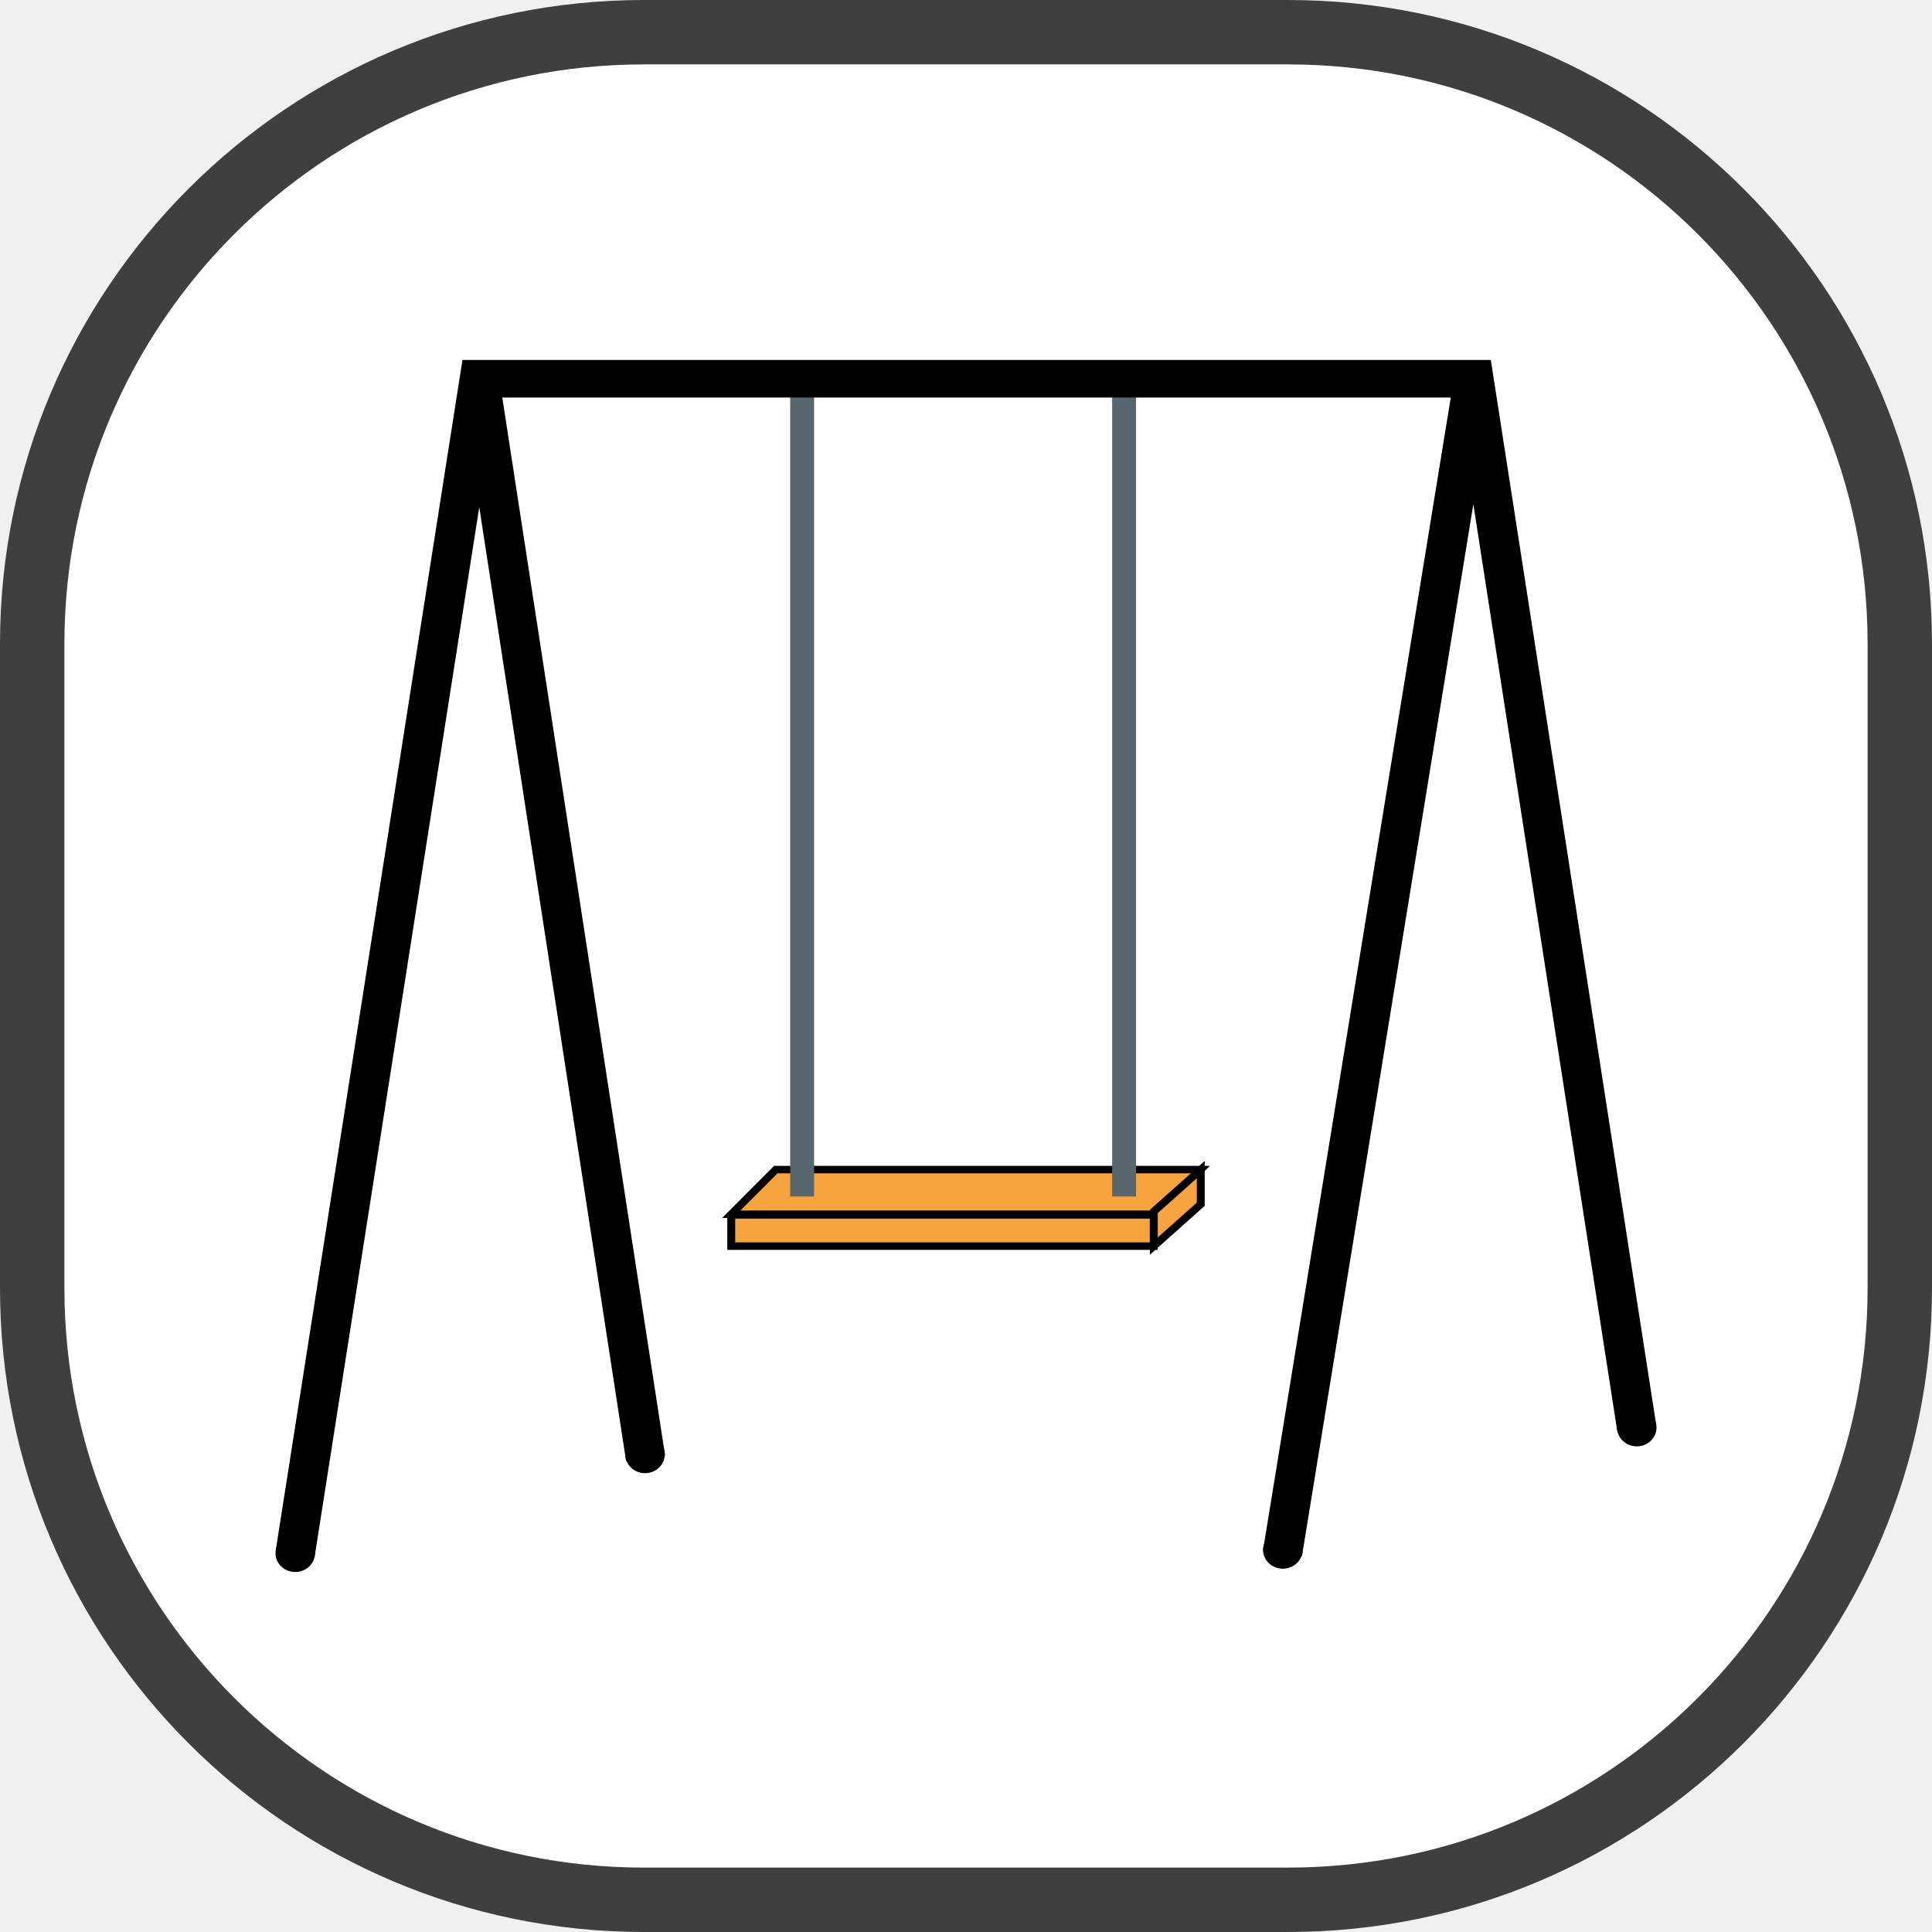
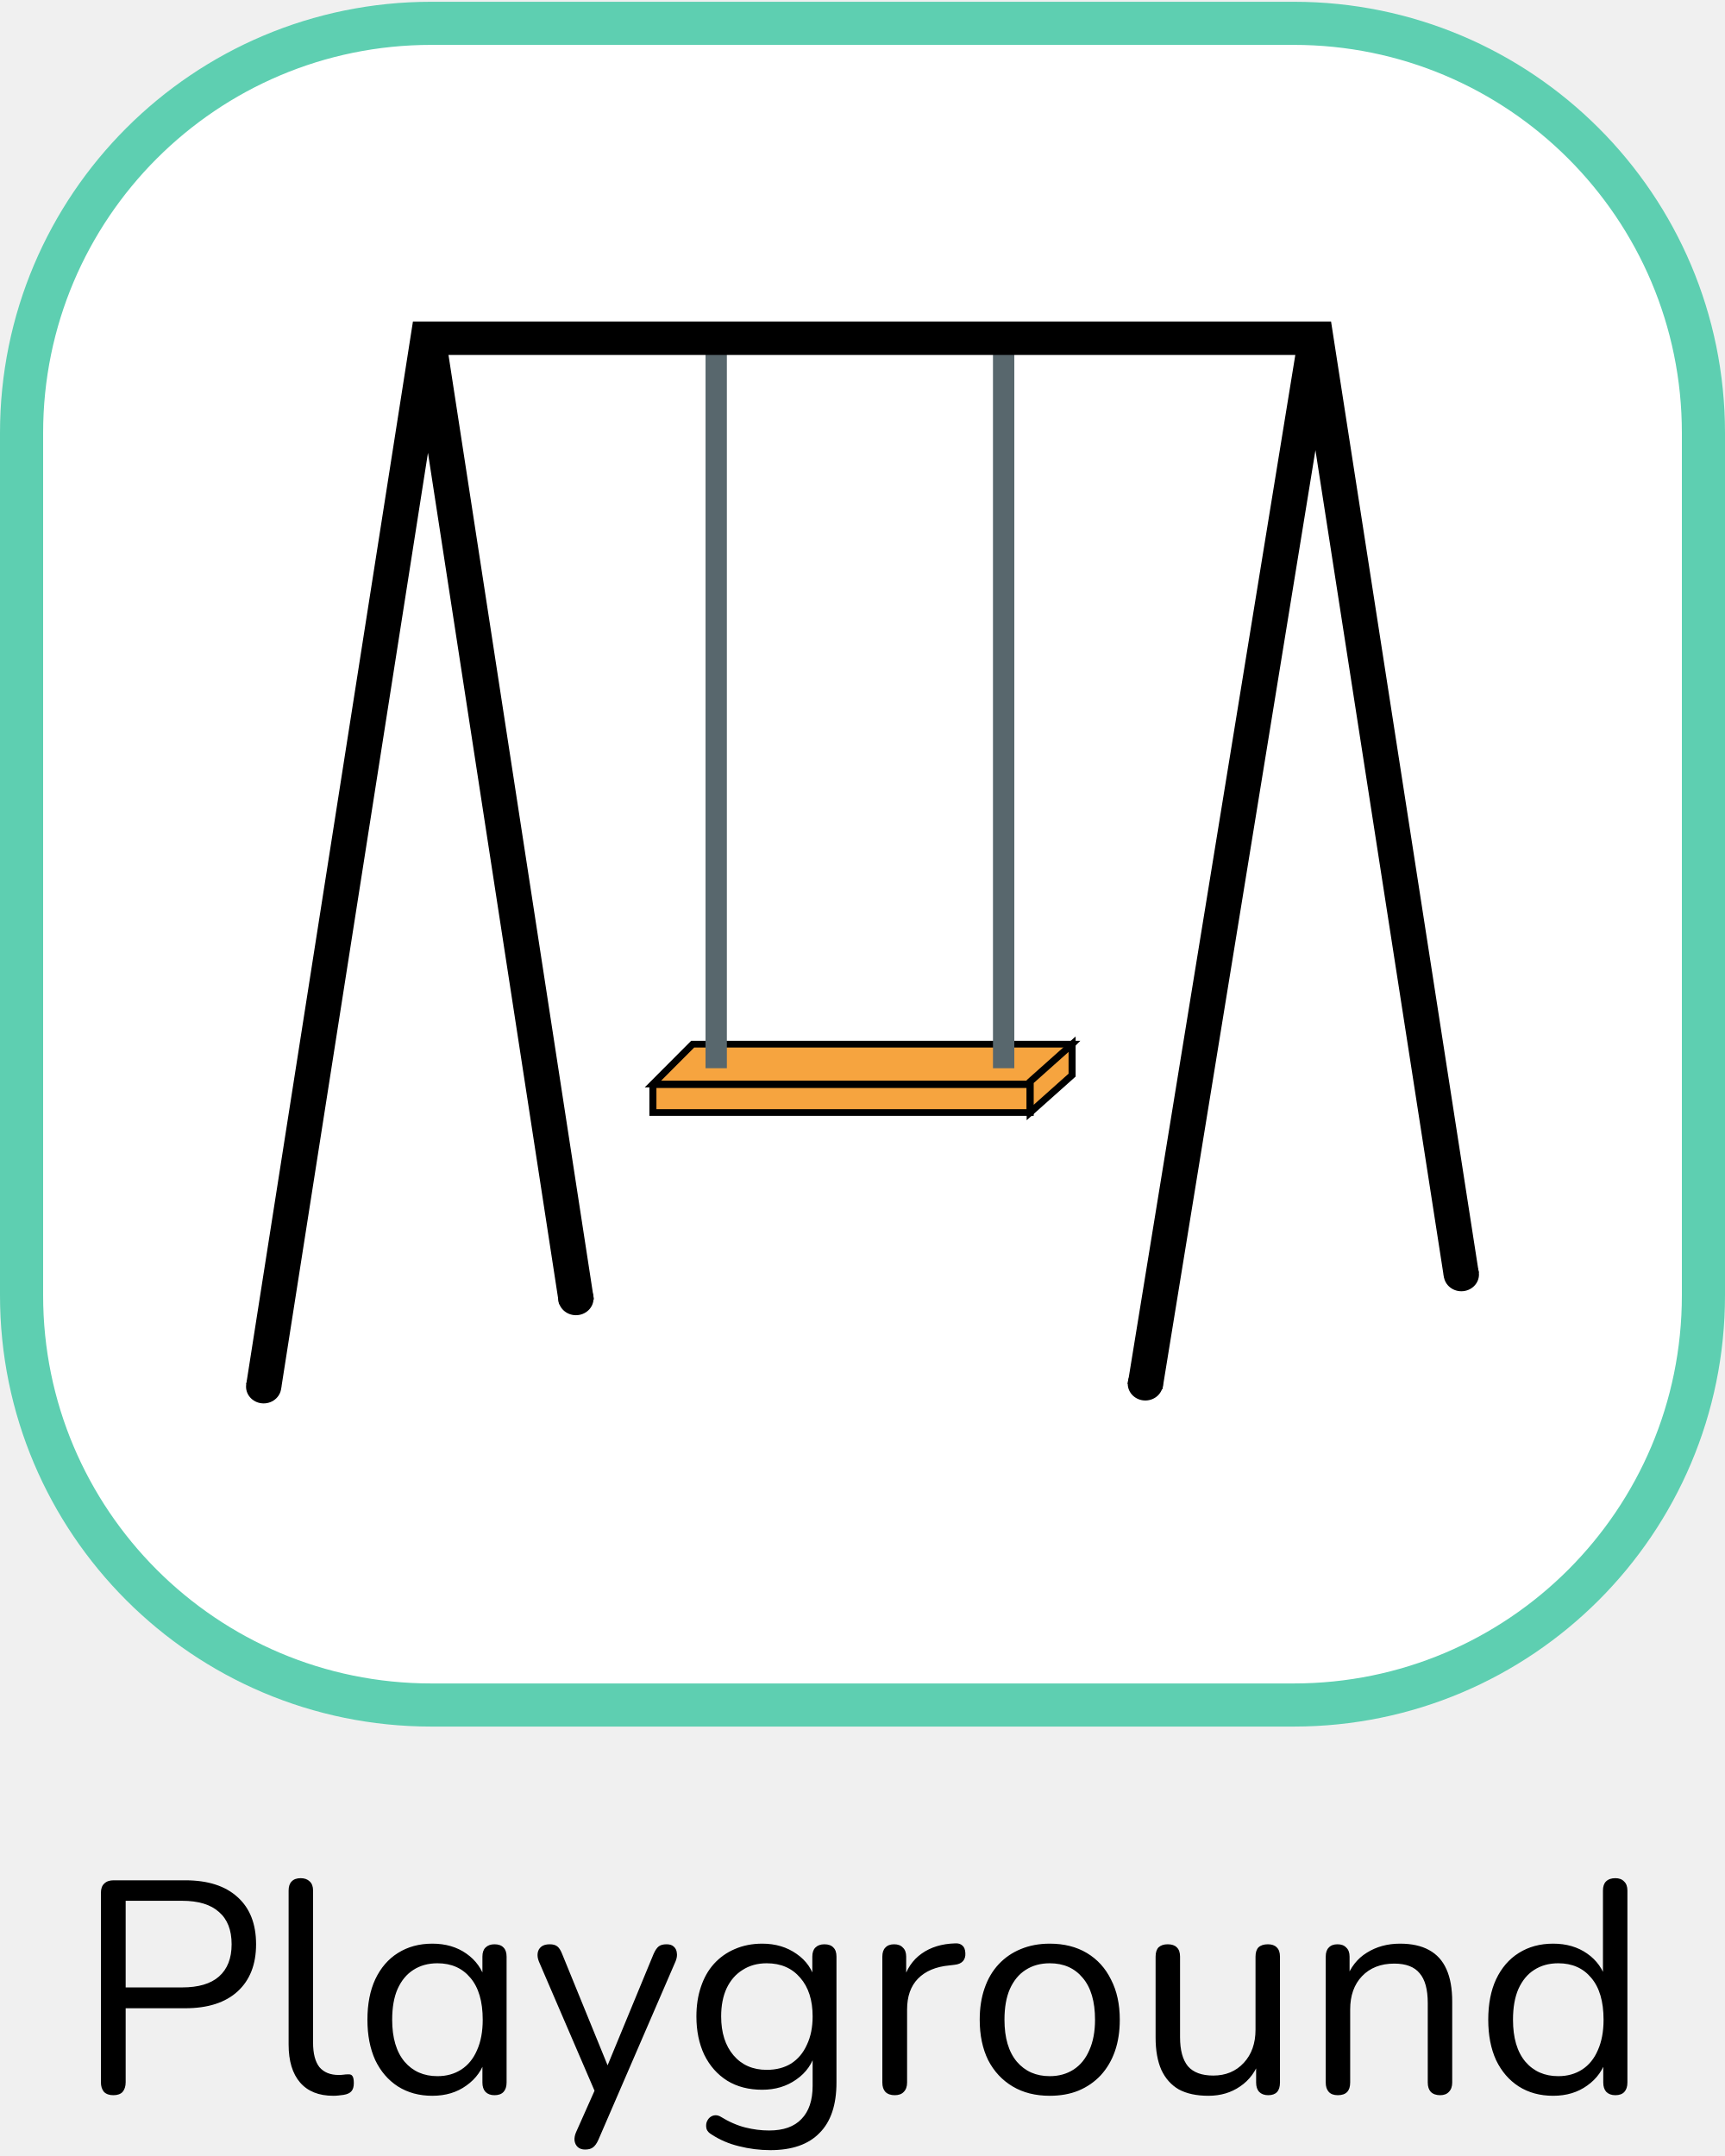
- <svg xmlns="http://www.w3.org/2000/svg" viewBox="0 0 60 60" fill="none">
-   <rect x="1" y="1" width="58" height="58" rx="19" fill="white" stroke="#3F3F3F" stroke-width="2" />
-   <path d="M24.092 36.323H37.291L35.908 37.709H22.709L24.092 36.323Z" fill="#F6A43F" />
-   <path fill-rule="evenodd" clip-rule="evenodd" d="M24.04 36.206H37.576L35.961 37.826H22.424L24.04 36.206ZM24.145 36.439L22.994 37.593H35.855L37.006 36.439H24.145Z" fill="black" />
-   <path d="M35.833 38.699H22.709V37.73H35.833V38.699Z" fill="#F6A43F" />
-   <path fill-rule="evenodd" clip-rule="evenodd" d="M22.709 37.613H35.955V38.816H22.587V37.709H22.709V37.613ZM22.832 37.846V38.583H35.71V37.846H22.832Z" fill="black" />
-   <path d="M37.291 37.399V36.323L35.833 37.623V38.699L37.291 37.399Z" fill="#F6A43F" />
-   <path fill-rule="evenodd" clip-rule="evenodd" d="M37.413 36.054V37.449L35.71 38.968V37.573L37.413 36.054ZM35.955 37.674V38.43L37.168 37.349V36.592L35.955 37.674Z" fill="black" />
-   <path fill-rule="evenodd" clip-rule="evenodd" d="M24.54 37.159L24.54 12.159L25.282 12.159L25.282 37.159L24.54 37.159Z" fill="#58676D" />
-   <path fill-rule="evenodd" clip-rule="evenodd" d="M34.539 37.159L34.539 12.159L35.281 12.159L35.281 37.159L34.539 37.159Z" fill="#58676D" />
-   <path d="M9.782 48.237C9.782 48.559 9.507 48.82 9.169 48.82C8.83 48.82 8.556 48.559 8.556 48.237C8.556 47.915 8.83 47.655 9.169 47.655C9.507 47.655 9.782 47.915 9.782 48.237Z" fill="black" />
-   <path d="M51.444 44.336C51.444 44.657 51.17 44.918 50.831 44.918C50.493 44.918 50.219 44.657 50.219 44.336C50.219 44.014 50.493 43.753 50.831 43.753C51.17 43.753 51.444 44.014 51.444 44.336Z" fill="black" />
-   <path d="M40.452 48.136C40.452 48.457 40.177 48.718 39.839 48.718C39.501 48.718 39.226 48.457 39.226 48.136C39.226 47.814 39.501 47.553 39.839 47.553C40.177 47.553 40.452 47.814 40.452 48.136Z" fill="black" />
-   <path d="M20.644 45.169C20.644 45.49 20.37 45.751 20.032 45.751C19.693 45.751 19.419 45.49 19.419 45.169C19.419 44.847 19.693 44.586 20.032 44.586C20.37 44.586 20.644 44.847 20.644 45.169Z" fill="black" />
-   <path fill-rule="evenodd" clip-rule="evenodd" d="M14.362 11.18H46.299L51.438 44.27L50.225 44.44L45.756 15.658L40.434 48.326L39.224 48.148L45.055 12.345H15.599L20.655 45.2L19.443 45.369L14.884 15.749L9.775 48.323L8.563 48.151L14.362 11.18Z" fill="black" />
+ <svg xmlns="http://www.w3.org/2000/svg" width="80" height="100" viewBox="0 0 80 100" fill="none">
+   <path d="M1 20.081C1 9.588 9.507 1.082 20 1.082H60C70.493 1.082 79 9.588 79 20.081V60.081C79 70.575 70.493 79.082 60 79.082H20C9.507 79.082 1 70.575 1 60.081V20.081Z" fill="white" stroke="#5ECFB1" stroke-width="2" />
+   <path d="M32.124 48.432H49.721L47.877 50.28H30.28L32.124 48.432Z" fill="#F6A43F" />
+   <path fill-rule="evenodd" clip-rule="evenodd" d="M32.053 48.276H50.101L47.947 50.436H29.899L32.053 48.276ZM32.194 48.587L30.66 50.125H47.806L49.34 48.587H32.194Z" fill="black" />
+   <path d="M47.776 51.6H30.28V50.308H47.776V51.6Z" fill="#F6A43F" />
+   <path fill-rule="evenodd" clip-rule="evenodd" d="M30.28 50.153H47.94V51.756H30.116V50.281H30.28V50.153ZM30.443 50.463V51.446H47.613V50.463H30.443Z" fill="black" />
+   <path d="M49.721 49.867V48.432L47.776 50.166V51.601L49.721 49.867Z" fill="#F6A43F" />
+   <path fill-rule="evenodd" clip-rule="evenodd" d="M49.884 48.073V49.934L47.613 51.959V50.099L49.884 48.073ZM47.94 50.233V51.242L49.557 49.8V48.791L47.94 50.233Z" fill="black" />
+   <path fill-rule="evenodd" clip-rule="evenodd" d="M32.72 49.547L32.721 16.216L33.71 16.216L33.71 49.547L32.72 49.547Z" fill="#58676D" />
+   <path fill-rule="evenodd" clip-rule="evenodd" d="M46.051 49.547L46.051 16.216L47.041 16.216L47.041 49.547L46.051 49.547Z" fill="#58676D" />
+   <path d="M13.044 64.317C13.044 64.746 12.678 65.093 12.227 65.093C11.776 65.093 11.411 64.746 11.411 64.317C11.411 63.888 11.776 63.54 12.227 63.54C12.678 63.54 13.044 63.888 13.044 64.317Z" fill="black" />
+   <path d="M68.59 59.115C68.59 59.544 68.224 59.891 67.773 59.891C67.322 59.891 66.956 59.544 66.956 59.115C66.956 58.686 67.322 58.338 67.773 58.338C68.224 58.338 68.59 58.686 68.59 59.115Z" fill="black" />
+   <path d="M53.934 64.181C53.934 64.61 53.569 64.958 53.117 64.958C52.666 64.958 52.301 64.61 52.301 64.181C52.301 63.752 52.666 63.404 53.117 63.404C53.569 63.404 53.934 63.752 53.934 64.181Z" fill="black" />
+   <path d="M27.527 60.226C27.527 60.655 27.161 61.002 26.71 61.002C26.259 61.002 25.893 60.655 25.893 60.226C25.893 59.797 26.259 59.449 26.71 59.449C27.161 59.449 27.527 59.797 27.527 60.226Z" fill="black" />
+   <path fill-rule="evenodd" clip-rule="evenodd" d="M19.151 14.911H61.73L68.581 59.027L66.965 59.254L61.006 20.881L53.912 64.436L52.297 64.198L60.072 16.465H20.8L27.542 60.268L25.925 60.493L19.848 21.002L13.036 64.431L11.42 64.202L19.151 14.911Z" fill="black" />
+   <path d="M5.254 97.18C5.067 97.18 4.923 97.128 4.82 97.025C4.727 96.913 4.68 96.764 4.68 96.578V87.799C4.68 87.603 4.731 87.459 4.834 87.365C4.937 87.263 5.081 87.212 5.268 87.212H8.586C9.641 87.212 10.453 87.473 11.022 87.996C11.591 88.509 11.876 89.237 11.876 90.18C11.876 91.113 11.591 91.841 11.022 92.364C10.453 92.886 9.641 93.147 8.586 93.147H5.828V96.578C5.828 96.764 5.781 96.913 5.688 97.025C5.595 97.128 5.45 97.18 5.254 97.18ZM5.828 92.181H8.446C9.202 92.181 9.771 92.013 10.154 91.677C10.546 91.332 10.742 90.833 10.742 90.18C10.742 89.517 10.546 89.017 10.154 88.681C9.771 88.336 9.202 88.163 8.446 88.163H5.828V92.181ZM15.457 97.207C14.785 97.207 14.272 97.002 13.917 96.591C13.563 96.181 13.385 95.593 13.385 94.828V87.688C13.385 87.501 13.432 87.361 13.525 87.267C13.619 87.165 13.759 87.114 13.945 87.114C14.123 87.114 14.263 87.165 14.365 87.267C14.468 87.361 14.519 87.501 14.519 87.688V94.743C14.519 95.248 14.617 95.626 14.813 95.877C15.019 96.12 15.317 96.242 15.709 96.242C15.793 96.242 15.868 96.237 15.933 96.228C15.999 96.218 16.064 96.213 16.129 96.213C16.232 96.204 16.302 96.228 16.339 96.284C16.386 96.34 16.409 96.451 16.409 96.62C16.409 96.787 16.372 96.913 16.297 96.998C16.223 97.082 16.101 97.138 15.933 97.165C15.859 97.175 15.779 97.184 15.695 97.194C15.611 97.203 15.532 97.207 15.457 97.207ZM20.049 97.207C19.443 97.207 18.911 97.063 18.453 96.773C18.006 96.484 17.655 96.078 17.404 95.555C17.161 95.023 17.04 94.398 17.04 93.68C17.04 92.951 17.161 92.326 17.404 91.803C17.655 91.272 18.006 90.865 18.453 90.585C18.911 90.296 19.443 90.151 20.049 90.151C20.666 90.151 21.193 90.305 21.631 90.614C22.07 90.921 22.364 91.337 22.514 91.859L22.373 92.028V90.754C22.373 90.567 22.42 90.427 22.514 90.334C22.616 90.231 22.756 90.18 22.933 90.18C23.12 90.18 23.26 90.231 23.354 90.334C23.447 90.427 23.494 90.567 23.494 90.754V96.591C23.494 96.778 23.447 96.923 23.354 97.025C23.26 97.128 23.12 97.18 22.933 97.18C22.756 97.18 22.616 97.128 22.514 97.025C22.42 96.923 22.373 96.778 22.373 96.591V95.332L22.527 95.457C22.378 95.99 22.079 96.414 21.631 96.731C21.193 97.049 20.666 97.207 20.049 97.207ZM20.288 96.297C20.707 96.297 21.076 96.195 21.393 95.99C21.711 95.784 21.953 95.486 22.122 95.094C22.299 94.701 22.387 94.23 22.387 93.68C22.387 92.83 22.196 92.181 21.814 91.734C21.44 91.285 20.931 91.061 20.288 91.061C19.858 91.061 19.485 91.164 19.168 91.37C18.86 91.566 18.617 91.859 18.439 92.251C18.271 92.634 18.188 93.11 18.188 93.68C18.188 94.519 18.379 95.168 18.762 95.626C19.144 96.073 19.653 96.297 20.288 96.297ZM27.134 99.7C26.994 99.7 26.882 99.662 26.798 99.588C26.714 99.513 26.662 99.41 26.644 99.279C26.634 99.158 26.658 99.032 26.714 98.901L27.68 96.731V97.222L24.992 90.978C24.936 90.838 24.917 90.707 24.936 90.585C24.954 90.464 25.01 90.366 25.104 90.291C25.197 90.217 25.328 90.18 25.496 90.18C25.645 90.18 25.762 90.212 25.846 90.278C25.93 90.343 26.004 90.46 26.07 90.627L28.366 96.255H27.988L30.312 90.627C30.386 90.46 30.466 90.343 30.55 90.278C30.634 90.212 30.755 90.18 30.914 90.18C31.063 90.18 31.175 90.217 31.25 90.291C31.334 90.366 31.38 90.464 31.39 90.585C31.408 90.698 31.39 90.823 31.334 90.963L27.75 99.251C27.675 99.419 27.591 99.536 27.498 99.602C27.414 99.667 27.292 99.7 27.134 99.7ZM35.727 99.728C35.233 99.728 34.747 99.667 34.271 99.546C33.805 99.433 33.38 99.251 32.997 98.999C32.885 98.934 32.811 98.855 32.773 98.761C32.745 98.668 32.741 98.575 32.759 98.481C32.778 98.397 32.82 98.318 32.885 98.243C32.951 98.178 33.025 98.136 33.109 98.118C33.203 98.099 33.296 98.113 33.389 98.159C33.8 98.412 34.192 98.584 34.565 98.677C34.939 98.771 35.307 98.817 35.671 98.817C36.334 98.817 36.833 98.64 37.169 98.285C37.515 97.931 37.687 97.418 37.687 96.746V95.163H37.827C37.687 95.705 37.389 96.134 36.931 96.451C36.483 96.769 35.956 96.927 35.349 96.927C34.724 96.927 34.183 96.787 33.725 96.507C33.268 96.218 32.913 95.817 32.661 95.303C32.419 94.79 32.297 94.198 32.297 93.525C32.297 93.022 32.367 92.564 32.507 92.153C32.647 91.734 32.848 91.379 33.109 91.09C33.38 90.791 33.702 90.562 34.075 90.403C34.458 90.236 34.883 90.151 35.349 90.151C35.965 90.151 36.497 90.31 36.945 90.627C37.393 90.936 37.683 91.356 37.813 91.888L37.673 92.055V90.754C37.673 90.567 37.72 90.427 37.813 90.334C37.916 90.231 38.056 90.18 38.233 90.18C38.42 90.18 38.56 90.231 38.653 90.334C38.747 90.427 38.793 90.567 38.793 90.754V96.591C38.793 97.627 38.532 98.407 38.009 98.93C37.496 99.462 36.735 99.728 35.727 99.728ZM35.559 96.004C35.998 96.004 36.376 95.906 36.693 95.71C37.011 95.504 37.253 95.215 37.421 94.841C37.599 94.468 37.687 94.029 37.687 93.525C37.687 92.769 37.496 92.172 37.113 91.734C36.731 91.285 36.213 91.061 35.559 91.061C35.13 91.061 34.757 91.164 34.439 91.37C34.122 91.566 33.875 91.85 33.697 92.224C33.529 92.588 33.445 93.022 33.445 93.525C33.445 94.281 33.637 94.883 34.019 95.332C34.402 95.779 34.915 96.004 35.559 96.004ZM41.494 97.18C41.308 97.18 41.163 97.128 41.06 97.025C40.967 96.923 40.92 96.778 40.92 96.591V90.754C40.92 90.567 40.967 90.427 41.06 90.334C41.154 90.231 41.289 90.18 41.466 90.18C41.644 90.18 41.779 90.231 41.872 90.334C41.975 90.427 42.026 90.567 42.026 90.754V91.888H41.886C42.036 91.337 42.32 90.912 42.74 90.614C43.16 90.315 43.678 90.156 44.294 90.138C44.434 90.128 44.546 90.161 44.63 90.236C44.714 90.301 44.761 90.418 44.77 90.585C44.78 90.744 44.742 90.87 44.658 90.963C44.574 91.057 44.444 91.113 44.266 91.132L44.042 91.159C43.408 91.216 42.918 91.421 42.572 91.775C42.236 92.121 42.068 92.597 42.068 93.204V96.591C42.068 96.778 42.017 96.923 41.914 97.025C41.821 97.128 41.681 97.18 41.494 97.18ZM48.684 97.207C48.021 97.207 47.447 97.063 46.962 96.773C46.477 96.484 46.099 96.078 45.828 95.555C45.567 95.023 45.436 94.398 45.436 93.68C45.436 93.138 45.511 92.653 45.66 92.224C45.809 91.785 46.029 91.412 46.318 91.103C46.607 90.796 46.948 90.562 47.34 90.403C47.741 90.236 48.189 90.151 48.684 90.151C49.347 90.151 49.921 90.296 50.406 90.585C50.891 90.875 51.265 91.285 51.526 91.817C51.797 92.34 51.932 92.961 51.932 93.68C51.932 94.221 51.857 94.706 51.708 95.135C51.559 95.565 51.339 95.938 51.05 96.255C50.761 96.564 50.415 96.802 50.014 96.969C49.622 97.128 49.179 97.207 48.684 97.207ZM48.684 96.297C49.104 96.297 49.473 96.195 49.79 95.99C50.107 95.784 50.35 95.486 50.518 95.094C50.695 94.701 50.784 94.23 50.784 93.68C50.784 92.83 50.593 92.181 50.21 91.734C49.837 91.285 49.328 91.061 48.684 91.061C48.255 91.061 47.881 91.164 47.564 91.37C47.256 91.566 47.013 91.859 46.836 92.251C46.668 92.634 46.584 93.11 46.584 93.68C46.584 94.519 46.775 95.168 47.158 95.626C47.541 96.073 48.049 96.297 48.684 96.297ZM56.043 97.207C55.493 97.207 55.035 97.109 54.671 96.913C54.317 96.708 54.046 96.405 53.859 96.004C53.682 95.602 53.593 95.103 53.593 94.505V90.754C53.593 90.558 53.64 90.413 53.733 90.32C53.836 90.226 53.976 90.18 54.153 90.18C54.34 90.18 54.48 90.226 54.573 90.32C54.676 90.413 54.727 90.558 54.727 90.754V94.492C54.727 95.089 54.849 95.537 55.091 95.835C55.343 96.125 55.735 96.269 56.267 96.269C56.846 96.269 57.317 96.073 57.681 95.681C58.045 95.29 58.227 94.776 58.227 94.141V90.754C58.227 90.558 58.274 90.413 58.367 90.32C58.47 90.226 58.615 90.18 58.801 90.18C58.979 90.18 59.114 90.226 59.207 90.32C59.31 90.413 59.361 90.558 59.361 90.754V96.591C59.361 96.984 59.179 97.18 58.815 97.18C58.638 97.18 58.498 97.128 58.395 97.025C58.302 96.923 58.255 96.778 58.255 96.591V95.317L58.437 95.513C58.251 96.064 57.943 96.484 57.513 96.773C57.093 97.063 56.603 97.207 56.043 97.207ZM62.043 97.18C61.856 97.18 61.716 97.128 61.623 97.025C61.53 96.923 61.483 96.778 61.483 96.591V90.754C61.483 90.567 61.53 90.427 61.623 90.334C61.716 90.231 61.852 90.18 62.029 90.18C62.206 90.18 62.342 90.231 62.435 90.334C62.538 90.427 62.589 90.567 62.589 90.754V91.957L62.435 91.79C62.631 91.248 62.948 90.842 63.387 90.572C63.835 90.291 64.348 90.151 64.927 90.151C65.468 90.151 65.916 90.249 66.271 90.445C66.635 90.641 66.906 90.94 67.083 91.341C67.26 91.734 67.349 92.233 67.349 92.84V96.591C67.349 96.778 67.298 96.923 67.195 97.025C67.102 97.128 66.966 97.18 66.789 97.18C66.602 97.18 66.458 97.128 66.355 97.025C66.262 96.923 66.215 96.778 66.215 96.591V92.909C66.215 92.275 66.089 91.813 65.837 91.523C65.594 91.225 65.202 91.076 64.661 91.076C64.036 91.076 63.536 91.272 63.163 91.663C62.799 92.046 62.617 92.559 62.617 93.204V96.591C62.617 96.984 62.426 97.18 62.043 97.18ZM72.03 97.207C71.423 97.207 70.891 97.063 70.434 96.773C69.986 96.484 69.636 96.078 69.384 95.555C69.141 95.023 69.02 94.398 69.02 93.68C69.02 92.951 69.141 92.326 69.384 91.803C69.636 91.272 69.986 90.865 70.434 90.585C70.891 90.296 71.423 90.151 72.03 90.151C72.646 90.151 73.173 90.305 73.612 90.614C74.051 90.921 74.345 91.337 74.494 91.859H74.34V87.688C74.34 87.501 74.387 87.361 74.48 87.267C74.583 87.165 74.727 87.114 74.914 87.114C75.091 87.114 75.227 87.165 75.32 87.267C75.423 87.361 75.474 87.501 75.474 87.688V96.591C75.474 96.778 75.427 96.923 75.334 97.025C75.241 97.128 75.101 97.18 74.914 97.18C74.737 97.18 74.597 97.128 74.494 97.025C74.401 96.923 74.354 96.778 74.354 96.591V95.261L74.508 95.457C74.359 95.99 74.06 96.414 73.612 96.731C73.173 97.049 72.646 97.207 72.03 97.207ZM72.268 96.297C72.688 96.297 73.057 96.195 73.374 95.99C73.691 95.784 73.934 95.486 74.102 95.094C74.279 94.701 74.368 94.23 74.368 93.68C74.368 92.83 74.177 92.181 73.794 91.734C73.421 91.285 72.912 91.061 72.268 91.061C71.839 91.061 71.465 91.164 71.148 91.37C70.84 91.566 70.597 91.859 70.42 92.251C70.252 92.634 70.168 93.11 70.168 93.68C70.168 94.519 70.359 95.168 70.742 95.626C71.125 96.073 71.633 96.297 72.268 96.297Z" fill="black" />
</svg>
